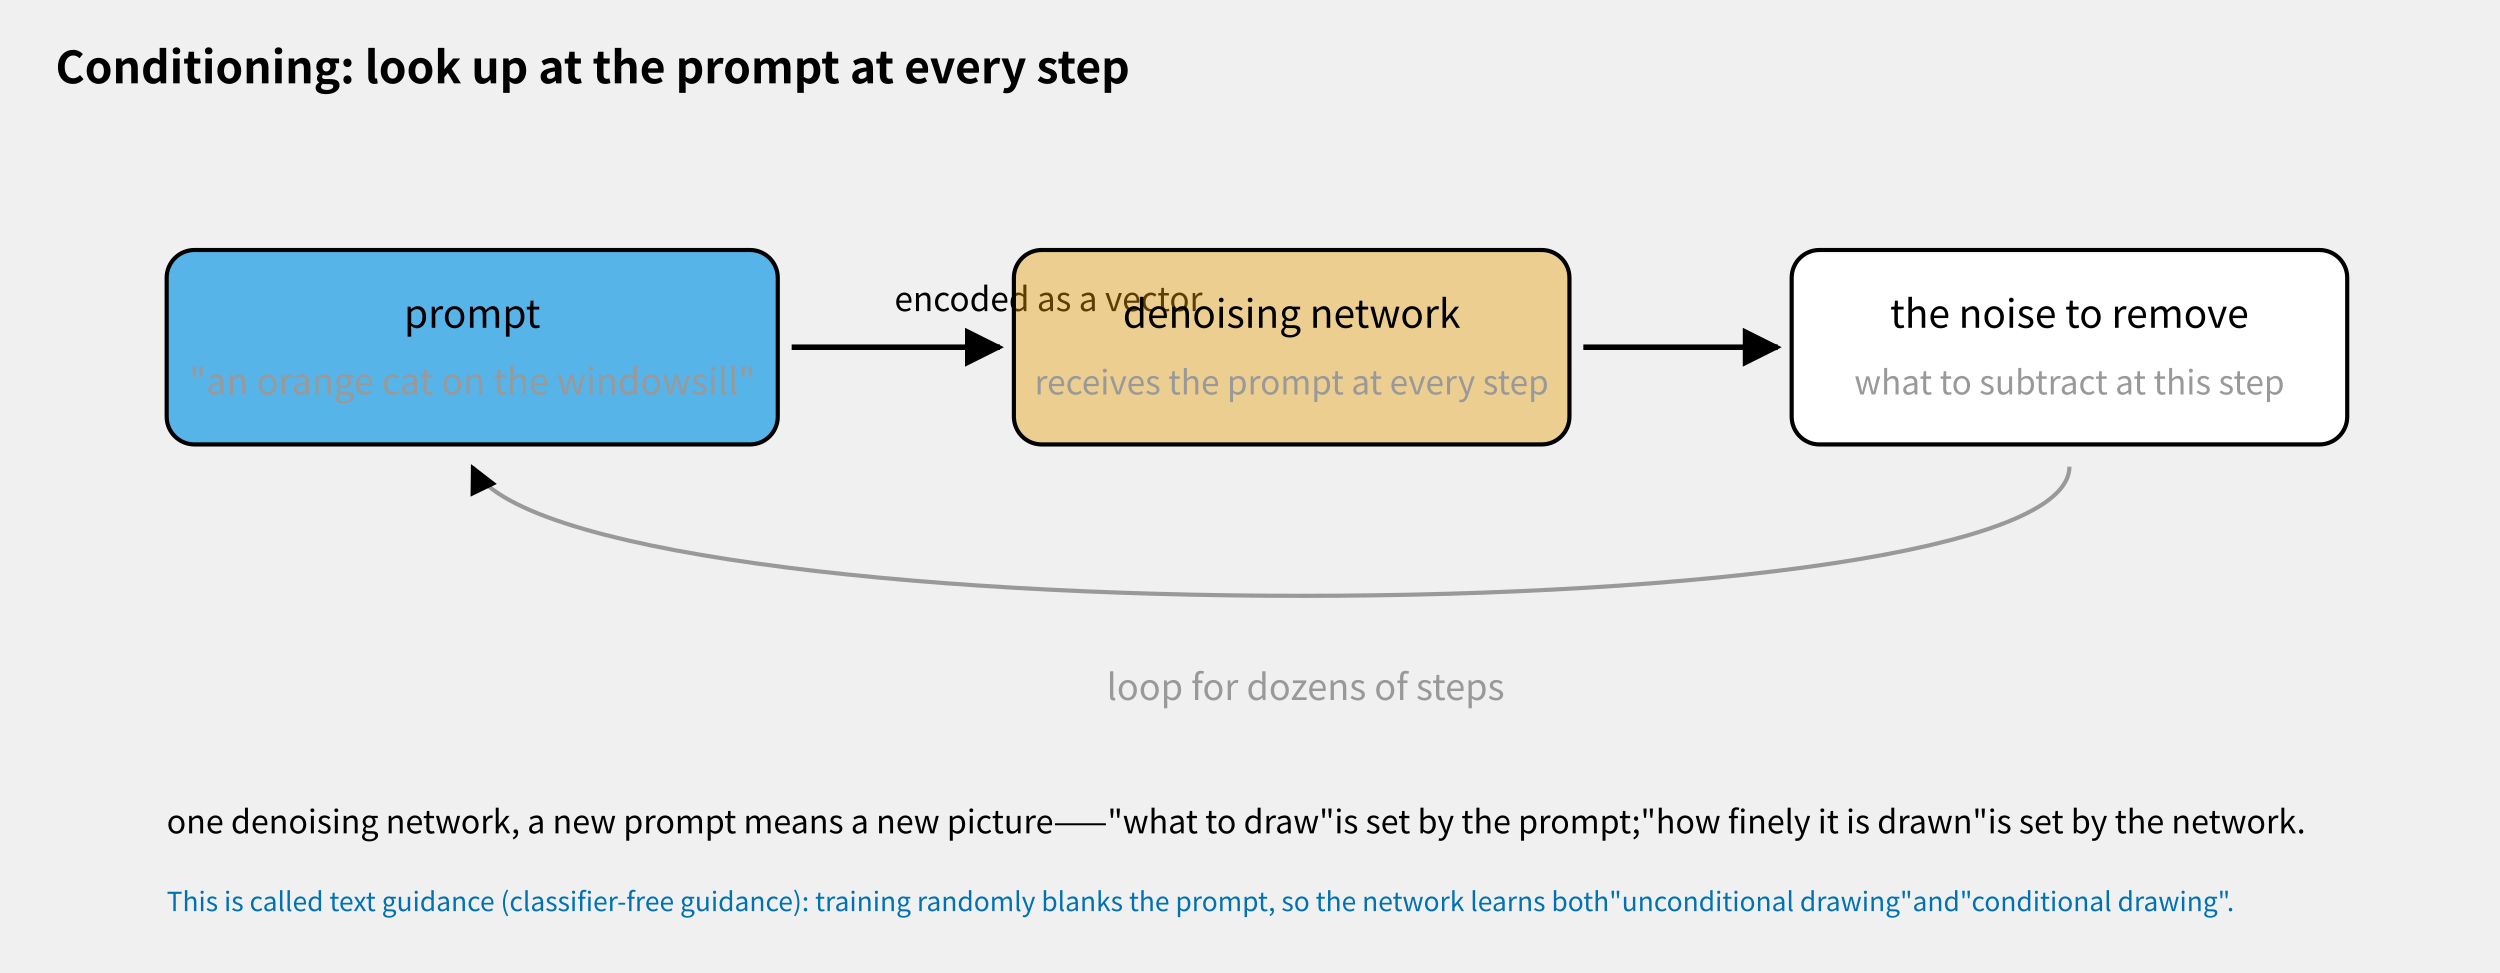
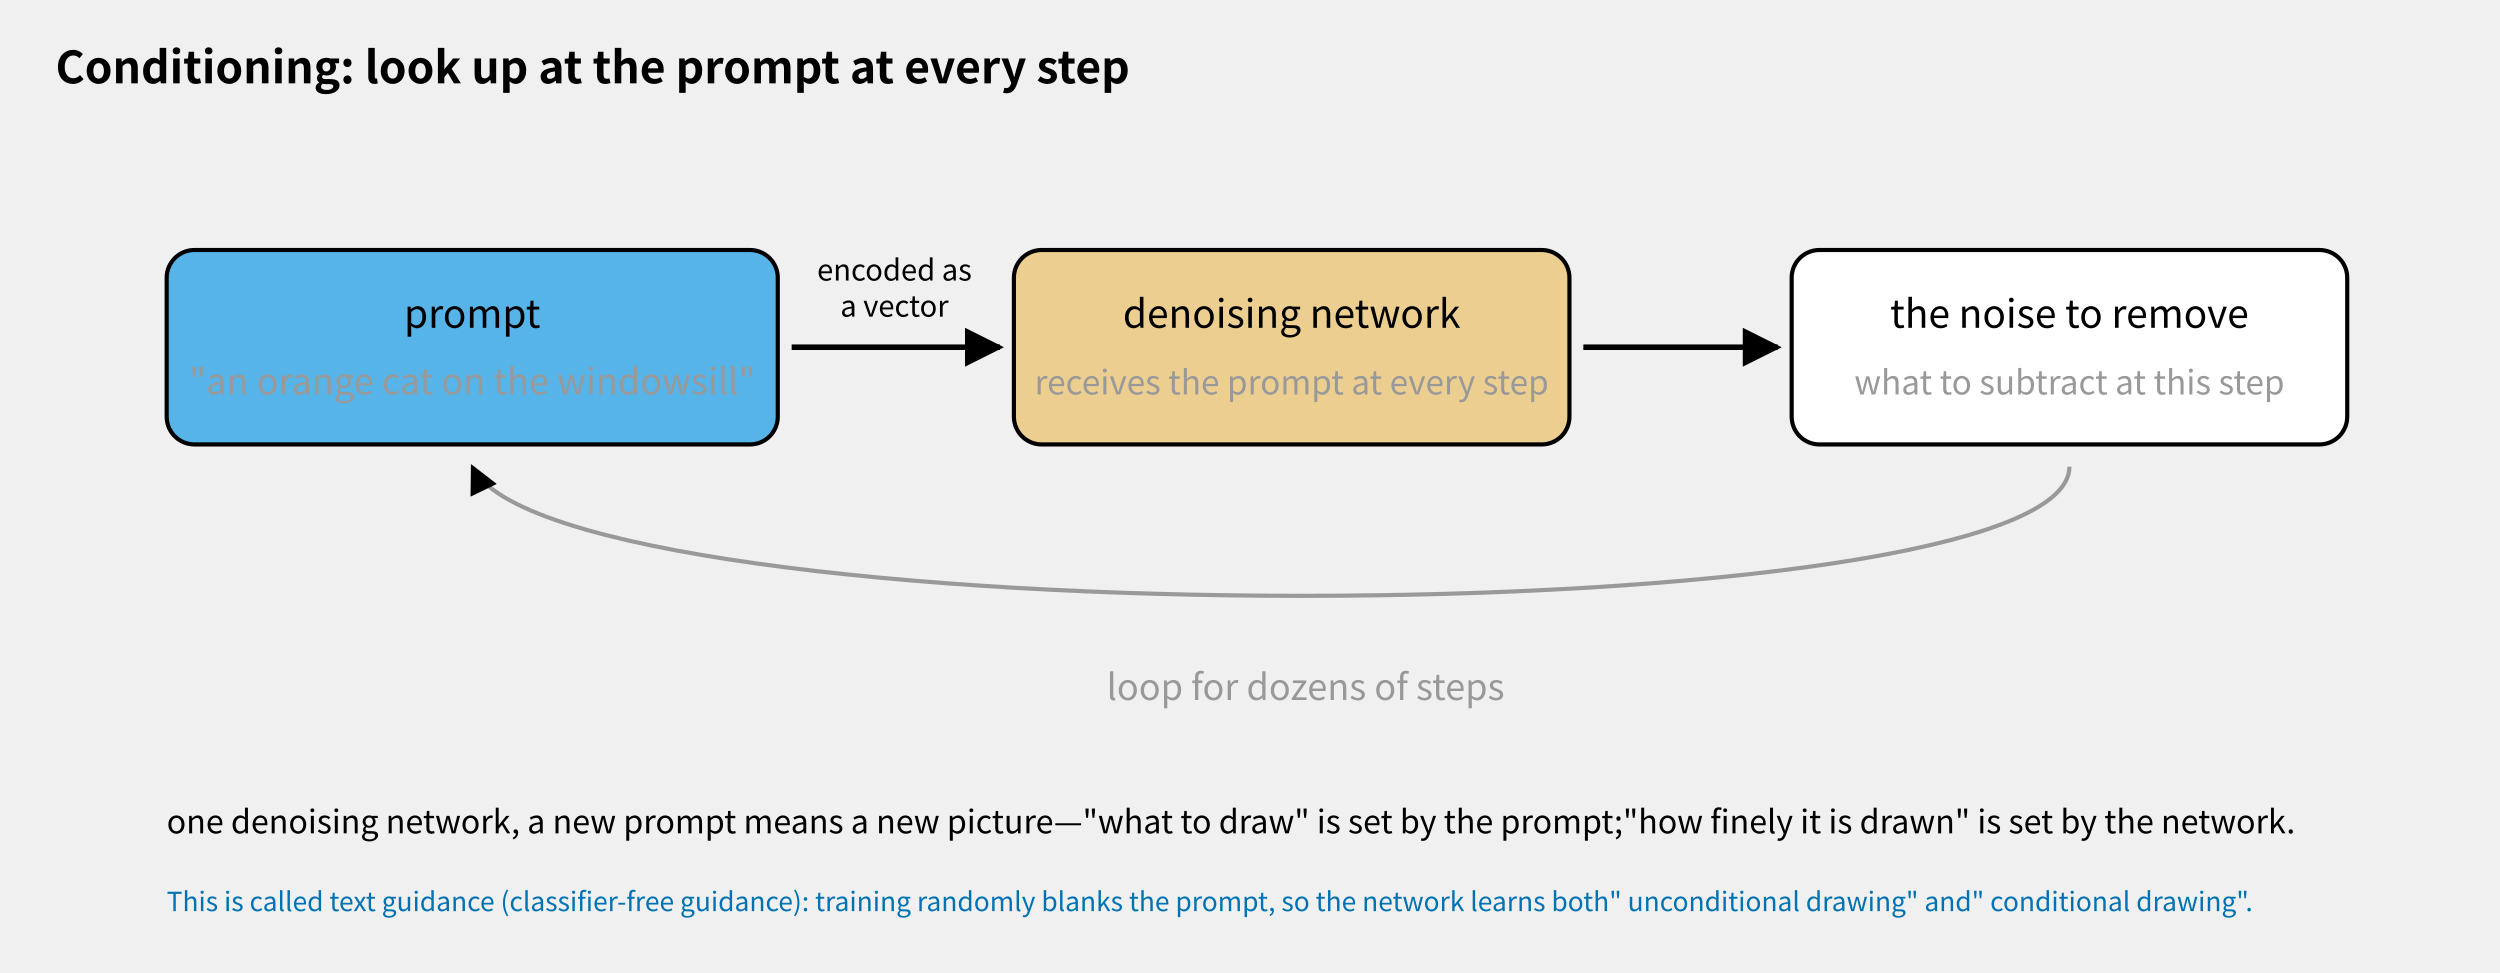
<svg xmlns="http://www.w3.org/2000/svg" width="900" height="350" viewBox="0 0 900 350">
  <defs>
    <marker id="arr" viewBox="0 0 10 10" refX="9" refY="5" markerWidth="7" markerHeight="7" orient="auto-start-reverse">
      <path d="M 0 0 L 10 5 L 0 10 z" fill="#000000" />
    </marker>
  </defs>
  <text x="20" y="30" font-size="16" font-weight="bold" fill="#000000" font-family="Noto Sans CJK SC, sans-serif">Conditioning: look up at the prompt at every step</text>
  <rect x="60" y="90" width="220" height="70" rx="10" fill="#56B4E9" stroke="#000000" stroke-width="1.5" />
  <text x="170" y="118" font-size="14" text-anchor="middle" fill="#000000" font-family="Noto Sans CJK SC, sans-serif">prompt</text>
  <text x="170" y="142" font-size="13" text-anchor="middle" fill="#999999" font-family="Noto Sans CJK SC, sans-serif">"an orange cat on the windowsill"</text>
  <path d="M 285 125 L 360 125" stroke="#000000" stroke-width="2" marker-end="url(#arr)" />
-   <text x="322" y="112" font-size="12" fill="#000000" font-family="Noto Sans CJK SC, sans-serif">encoded as a vector</text>
+   <text x="322" y="101" font-size="10.5" text-anchor="middle" fill="#000000" font-family="Noto Sans CJK SC, sans-serif">encoded as</text>
+   <text x="322" y="114" font-size="10.5" text-anchor="middle" fill="#000000" font-family="Noto Sans CJK SC, sans-serif">a vector</text>
  <rect x="365" y="90" width="200" height="70" rx="10" fill="#E69F00" fill-opacity="0.4" stroke="#000000" stroke-width="1.5" />
  <text x="465" y="118" font-size="14" text-anchor="middle" fill="#000000" font-family="Noto Sans CJK SC, sans-serif">denoising network</text>
  <text x="465" y="142" font-size="12" text-anchor="middle" fill="#999999" font-family="Noto Sans CJK SC, sans-serif">receives the prompt at every step</text>
  <path d="M 570 125 L 640 125" stroke="#000000" stroke-width="2" marker-end="url(#arr)" />
  <rect x="645" y="90" width="200" height="70" rx="10" fill="#ffffff" stroke="#000000" stroke-width="1.5" />
  <text x="745" y="118" font-size="14" text-anchor="middle" fill="#000000" font-family="Noto Sans CJK SC, sans-serif">the noise to remove</text>
  <text x="745" y="142" font-size="12" text-anchor="middle" fill="#999999" font-family="Noto Sans CJK SC, sans-serif">what to subtract at this step</text>
  <path d="M 745 168 C 745 230 200 230 170 168" stroke="#999999" stroke-width="1.5" fill="none" marker-end="url(#arr)" />
  <text x="470" y="252" font-size="13" text-anchor="middle" fill="#999999" font-family="Noto Sans CJK SC, sans-serif">loop for dozens of steps</text>
  <g font-size="14" font-family="Noto Sans CJK SC, sans-serif" fill="#000000">
-     <text x="60" y="300" font-size="11.6">one denoising network, a new prompt means a new picture——"what to draw"is set by the prompt;"how finely it is drawn"is set by the network.</text>
-     <text x="60" y="328" fill="#0072B2" font-size="9.5">This is called text guidance (classifier-free guidance): training randomly blanks the prompt, so the network learns both"unconditional drawing"and"conditional drawing".</text>
+     <text x="60" y="300" font-size="11.6">one denoising network, a new prompt means a new picture—"what to draw" is set by the prompt;"how finely it is drawn" is set by the network.</text>
+     <text x="60" y="328" fill="#0072B2" font-size="9.5">This is called text guidance (classifier-free guidance): training randomly blanks the prompt, so the network learns both" unconditional drawing" and" conditional drawing".</text>
  </g>
</svg>
